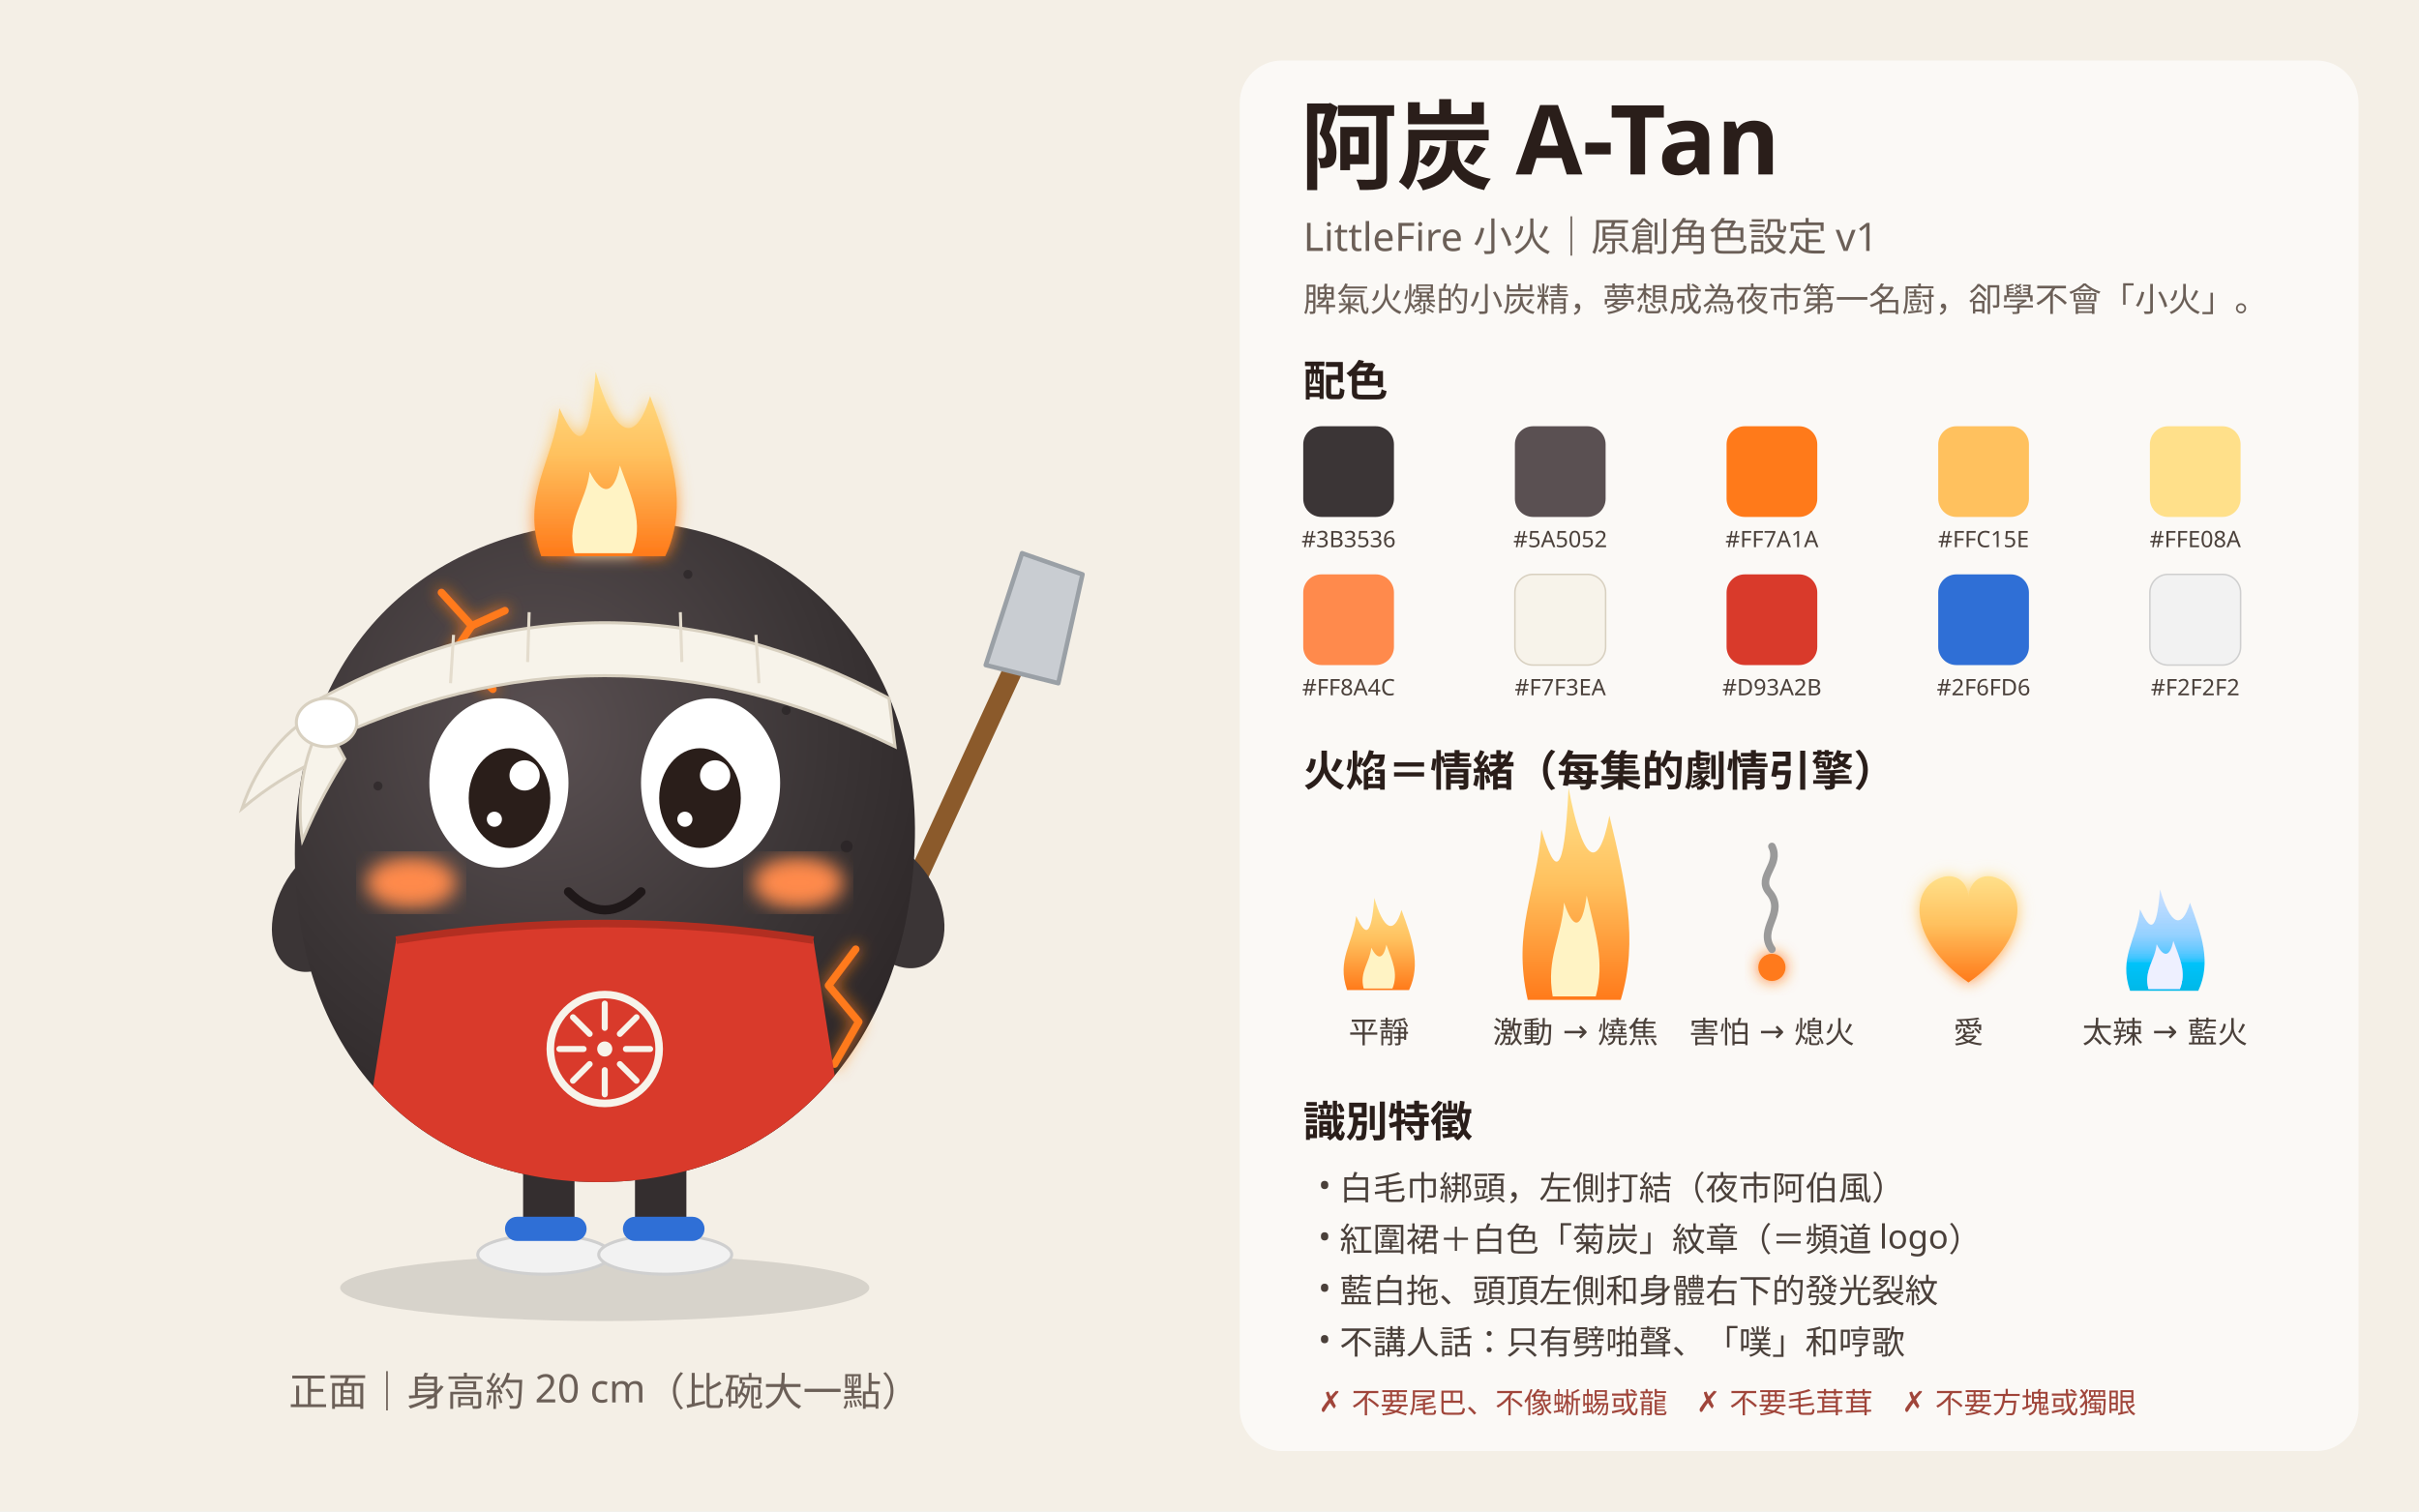
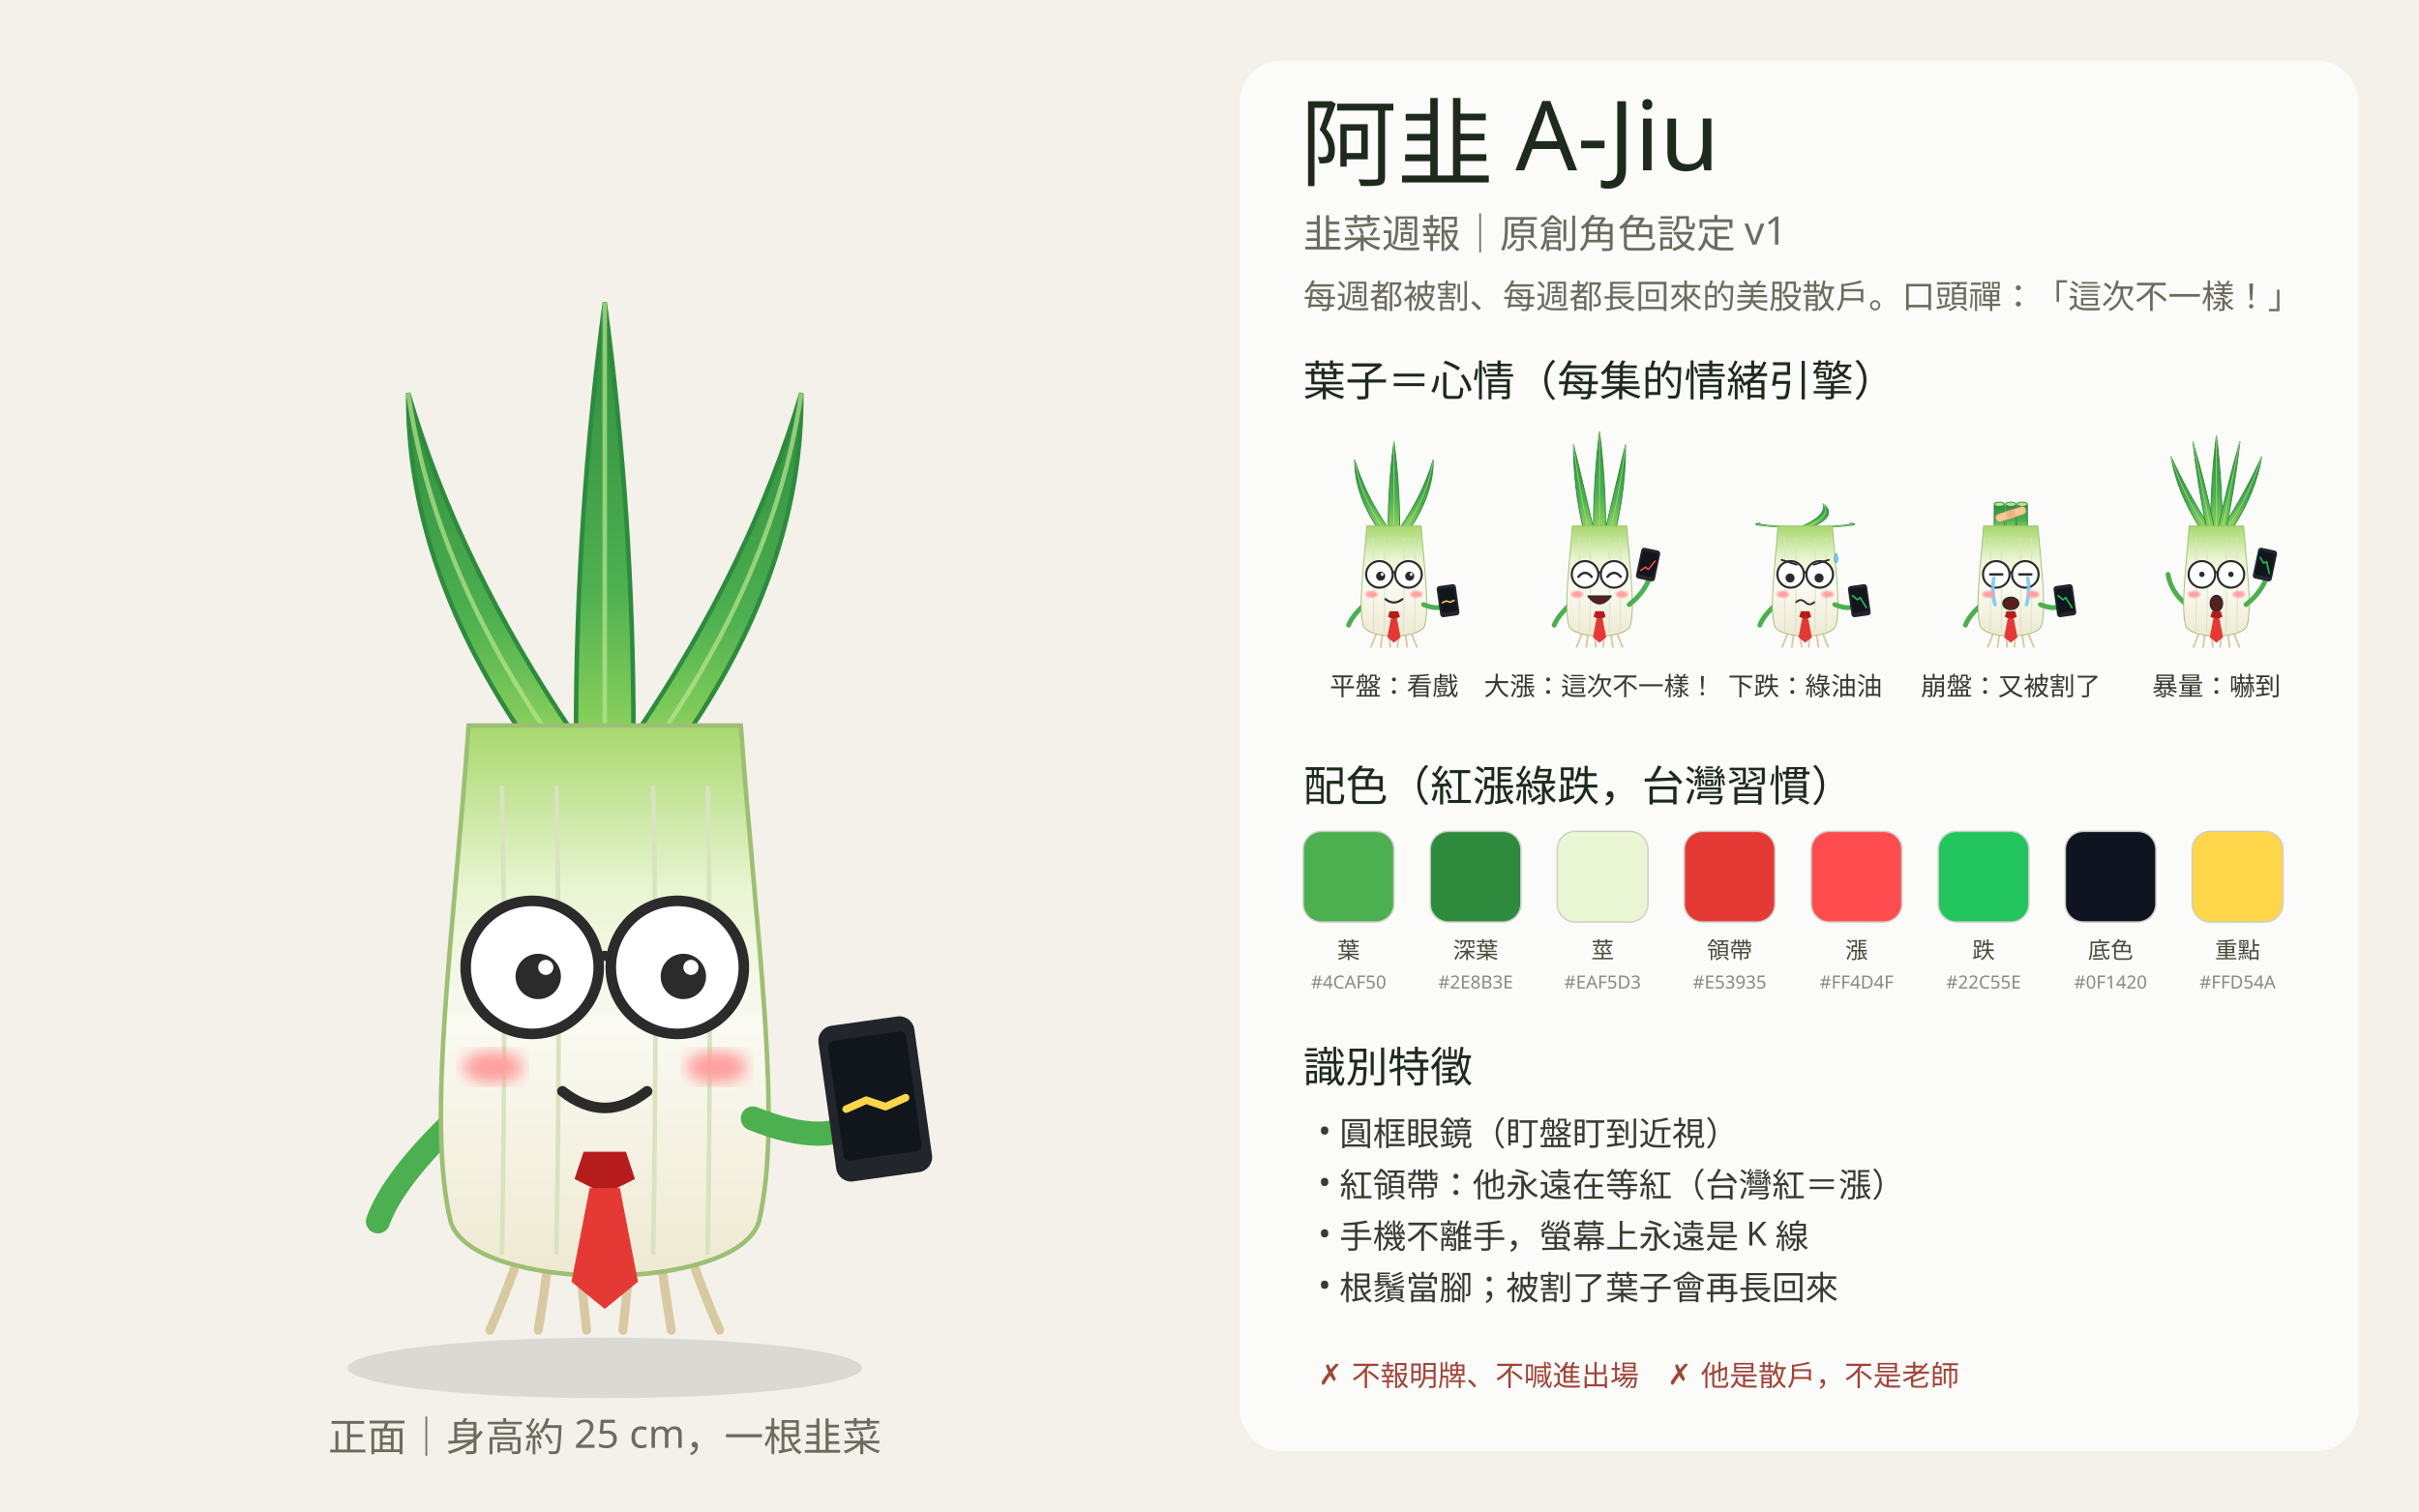
- <svg xmlns="http://www.w3.org/2000/svg" width="1600" height="1000" viewBox="0 0 1600 1000" font-family="Noto Sans TC, PingFang TC, Microsoft JhengHei, WenQuanYi Zen Hei, sans-serif">
+ <svg xmlns="http://www.w3.org/2000/svg" width="1600" height="1000" viewBox="0 0 1600 1000" font-family="Huninn, Noto Sans TC, PingFang TC, Microsoft JhengHei, WenQuanYi Zen Hei, sans-serif">
  <defs>
-     <radialGradient id="bodyG" cx="40%" cy="32%" r="75%">
-       <stop offset="0" stop-color="#5A5052" />
-       <stop offset="0.6" stop-color="#3B3536" />
-       <stop offset="1" stop-color="#2A2425" />
-     </radialGradient>
-     <linearGradient id="flameG" x1="0" y1="1" x2="0" y2="0">
-       <stop offset="0" stop-color="#FF7A1A" />
-       <stop offset="0.55" stop-color="#FFC15E" />
-       <stop offset="1" stop-color="#FFE08A" />
+     <linearGradient id="stalkG" x1="0" y1="0" x2="0" y2="1">
+       <stop offset="0" stop-color="#A8D86E" />
+       <stop offset="0.3" stop-color="#EAF5D3" />
+       <stop offset="0.55" stop-color="#FAFAF2" />
+       <stop offset="1" stop-color="#EFE9D2" />
    </linearGradient>
-     <linearGradient id="blueG" x1="0" y1="1" x2="0" y2="0">
-       <stop offset="0" stop-color="#1F5BD6" />
-       <stop offset="0.6" stop-color="#5FA8FF" />
-       <stop offset="1" stop-color="#CFE6FF" />
+     <linearGradient id="leafG" x1="0" y1="1" x2="0" y2="0">
+       <stop offset="0" stop-color="#8BD15C" />
+       <stop offset="0.35" stop-color="#4CAF50" />
+       <stop offset="1" stop-color="#2E8B3E" />
    </linearGradient>
-     <filter id="glow" x="-50%" y="-50%" width="200%" height="200%">
-       <feGaussianBlur stdDeviation="5" result="b" />
-       <feMerge>
-         <feMergeNode in="b" />
-         <feMergeNode in="SourceGraphic" />
-       </feMerge>
+     <filter id="softC">
+       <feGaussianBlur stdDeviation="5" />
    </filter>
-     <filter id="soft">
-       <feGaussianBlur stdDeviation="6" />
-     </filter>
-     <clipPath id="bodyClip">
-       <path d="M400,345 C520,340 610,430 605,560 C600,690 520,780 400,782 C280,784 195,700 195,565 C195,430 280,350 400,345 Z" />
-     </clipPath>
-     <g id="flame">
-       <path d="M-42,10 C-56,-30 -34,-52 -30,-88 C-18,-62 -10,-58 -6,-112 C6,-70 20,-62 30,-96 C44,-58 56,-24 40,10 Z" fill="url(#flameG)" />
-       <path d="M-20,8 C-26,-14 -12,-26 -10,-46 C-2,-30 6,-30 10,-50 C18,-28 26,-12 18,8 Z" fill="#FFF3C4" />
-     </g>
  </defs>
-   <rect width="1600" height="1000" fill="#F4EFE6" />
-   <rect x="820" y="40" width="740" height="920" rx="28" fill="#FFFFFF" opacity="0.65" />
-   <ellipse cx="400" cy="852" rx="175" ry="22" fill="#000" opacity="0.12" />
-   <rect x="346" y="752" width="34" height="70" rx="16" fill="#342E2F" />
-   <rect x="420" y="752" width="34" height="70" rx="16" fill="#342E2F" />
-   <ellipse cx="360" cy="830" rx="44" ry="13" fill="#F2F2F2" stroke="#CFCFCF" stroke-width="2" />
-   <ellipse cx="440" cy="830" rx="44" ry="13" fill="#F2F2F2" stroke="#CFCFCF" stroke-width="2" />
-   <rect x="334" y="805" width="54" height="16" rx="8" fill="#2F6FD6" />
-   <rect x="412" y="805" width="54" height="16" rx="8" fill="#2F6FD6" />
-   <line x1="598" y1="600" x2="676" y2="430" stroke="#8B5A2B" stroke-width="13" stroke-linecap="round" />
-   <path d="M652,440 L700,452 L716,380 L676,366 Z" fill="#C9CDD2" stroke="#9AA0A6" stroke-width="3" stroke-linejoin="round" />
-   <ellipse cx="214" cy="600" rx="30" ry="46" transform="rotate(28 214 600)" fill="#3B3536" />
-   <ellipse cx="590" cy="598" rx="30" ry="46" transform="rotate(-30 590 598)" fill="#3B3536" />
-   <path d="M400,345 C520,340 610,430 605,560 C600,690 520,780 400,782 C280,784 195,700 195,565 C195,430 280,350 400,345 Z" fill="url(#bodyG)" />
-   <g fill="#231E1F" opacity="0.55">
-     <circle cx="300" cy="640" r="4" />
-     <circle cx="520" cy="470" r="3" />
-     <circle cx="250" cy="520" r="3" />
-     <circle cx="455" cy="380" r="3" />
-     <circle cx="560" cy="560" r="4" />
-     <circle cx="330" cy="720" r="3" />
-   </g>
-   <g stroke="#FF7A1A" stroke-width="5" fill="none" stroke-linecap="round" stroke-linejoin="round" filter="url(#glow)">
-     <polyline points="292,392 312,414 300,432 326,456" />
-     <polyline points="312,414 334,404" />
-     <polyline points="566,628 548,652 568,676 552,704" />
-   </g>
-   <g clip-path="url(#bodyClip)">
-     <path d="M262,622 Q400,600 538,622 L566,800 L234,800 Z" fill="#D93A2B" />
-     <path d="M262,622 Q400,600 538,622" stroke="#B22E21" stroke-width="5" fill="none" />
-   </g>
-   <g stroke="#F7F3EA" stroke-linecap="round" fill="none">
-     <circle cx="400" cy="694" r="36" stroke-width="5" />
-     <g stroke-width="4">
-       <line x1="400" y1="680" x2="400" y2="664" />
-       <line x1="400" y1="708" x2="400" y2="724" />
-       <line x1="386" y1="694" x2="370" y2="694" />
-       <line x1="414" y1="694" x2="430" y2="694" />
-       <line x1="390" y1="684" x2="379" y2="673" />
-       <line x1="410" y1="704" x2="421" y2="715" />
-       <line x1="410" y1="684" x2="421" y2="673" />
-       <line x1="390" y1="704" x2="379" y2="715" />
-     </g>
-     <circle cx="400" cy="694" r="5" fill="#F7F3EA" stroke="none" />
-   </g>
-   <ellipse cx="272" cy="584" rx="30" ry="17" fill="#FF8A4C" filter="url(#soft)" />
-   <ellipse cx="528" cy="584" rx="30" ry="17" fill="#FF8A4C" filter="url(#soft)" />
-   <ellipse cx="330" cy="518" rx="46" ry="56" fill="#FFFFFF" />
-   <ellipse cx="470" cy="518" rx="46" ry="56" fill="#FFFFFF" />
-   <ellipse cx="337" cy="528" rx="27" ry="33" fill="#2A1E1A" />
-   <ellipse cx="463" cy="528" rx="27" ry="33" fill="#2A1E1A" />
-   <circle cx="347" cy="513" r="10" fill="#FFFFFF" />
-   <circle cx="327" cy="542" r="5" fill="#FFFFFF" />
-   <circle cx="473" cy="513" r="10" fill="#FFFFFF" />
-   <circle cx="453" cy="542" r="5" fill="#FFFFFF" />
-   <path d="M376,590 Q400,614 424,590" stroke="#1F1819" stroke-width="6" fill="none" stroke-linecap="round" />
-   <path d="M212,462 Q400,362 588,462 L592,494 Q400,400 208,494 Z" fill="#F7F3EA" stroke="#D8D0C0" stroke-width="2" />
-   <g stroke="#E4DCCD" stroke-width="2">
-     <line x1="300" y1="420" x2="298" y2="452" />
-     <line x1="350" y1="405" x2="349" y2="438" />
-     <line x1="450" y1="405" x2="451" y2="438" />
-     <line x1="500" y1="420" x2="502" y2="452" />
-   </g>
-   <path d="M214,470 C190,480 170,505 160,535 C178,520 192,512 206,505 Z" fill="#F7F3EA" stroke="#D8D0C0" stroke-width="2" />
-   <path d="M214,476 C200,500 196,530 200,556 C210,532 220,515 228,502 Z" fill="#F7F3EA" stroke="#D8D0C0" stroke-width="2" />
-   <ellipse cx="216" cy="478" rx="20" ry="16" fill="#FFFFFF" stroke="#D8D0C0" stroke-width="2" />
-   <use href="#flame" transform="translate(400 358)" filter="url(#glow)" />
-   <text x="400" y="930" text-anchor="middle" font-size="26" fill="#6B5F57">正面｜身高約 20 cm（比碗大一點）</text>
-   <text x="860" y="120" font-size="64" font-weight="700" fill="#2A1E1A">阿炭 A-Tan</text>
-   <text x="862" y="166" font-size="26" fill="#6B5F57">LittleFire 小火｜原創角色設定 v1</text>
-   <text x="862" y="206" font-size="22" fill="#6B5F57">脾氣火爆的小炭精，夢想成為夜市第一名廚，卻學不會「小火」。</text>
-   <text x="862" y="262" font-size="28" font-weight="700" fill="#2A1E1A">配色</text>
-   <g font-size="15" fill="#4A403A" text-anchor="middle">
-     <rect x="862" y="282" width="60" height="60" rx="12" fill="#3B3536" />
-     <text x="892" y="362">#3B3536</text>
-     <rect x="1002" y="282" width="60" height="60" rx="12" fill="#5A5052" />
-     <text x="1032" y="362">#5A5052</text>
-     <rect x="1142" y="282" width="60" height="60" rx="12" fill="#FF7A1A" />
-     <text x="1172" y="362">#FF7A1A</text>
-     <rect x="1282" y="282" width="60" height="60" rx="12" fill="#FFC15E" />
-     <text x="1312" y="362">#FFC15E</text>
-     <rect x="1422" y="282" width="60" height="60" rx="12" fill="#FFE08A" />
-     <text x="1452" y="362">#FFE08A</text>
-     <rect x="862" y="380" width="60" height="60" rx="12" fill="#FF8A4C" />
-     <text x="892" y="460">#FF8A4C</text>
-     <rect x="1002" y="380" width="60" height="60" rx="12" fill="#F7F3EA" stroke="#D8D0C0" />
-     <text x="1032" y="460">#F7F3EA</text>
-     <rect x="1142" y="380" width="60" height="60" rx="12" fill="#D93A2B" />
-     <text x="1172" y="460">#D93A2B</text>
-     <rect x="1282" y="380" width="60" height="60" rx="12" fill="#2F6FD6" />
-     <text x="1312" y="460">#2F6FD6</text>
-     <rect x="1422" y="380" width="60" height="60" rx="12" fill="#F2F2F2" stroke="#CFCFCF" />
-     <text x="1452" y="460">#F2F2F2</text>
-   </g>
-   <text x="862" y="520" font-size="28" font-weight="700" fill="#2A1E1A">火焰＝情緒（每集的劇情引擎）</text>
-   <g font-size="20" fill="#4A403A" text-anchor="middle">
-     <use href="#flame" transform="translate(912 650) scale(0.5)" />
-     <text x="912" y="690">平靜</text>
-     <use href="#flame" transform="translate(1042 650) scale(0.75 1.15)" />
-     <text x="1042" y="690">激動 → 燒焦</text>
-     <circle cx="1172" cy="640" r="9" fill="#FF7A1A" filter="url(#glow)" />
-     <path d="M1172,628 C1162,614 1182,604 1170,590 C1162,580 1178,572 1172,560" stroke="#9A9A9A" stroke-width="5" fill="none" stroke-linecap="round" />
-     <text x="1172" y="690">害怕 → 熄火</text>
-     <path d="M1302,650 C1262,622 1262,586 1286,580 C1296,578 1302,586 1302,594 C1302,586 1308,578 1318,580 C1342,586 1342,622 1302,650 Z" fill="url(#flameG)" filter="url(#glow)" />
-     <text x="1302" y="690">愛</text>
-     <use href="#flame" transform="translate(1432 650) scale(0.55)" style="filter:hue-rotate(190deg)" />
-     <text x="1432" y="690">太辣 → 藍火</text>
-   </g>
-   <text x="862" y="752" font-size="28" font-weight="700" fill="#2A1E1A">識別特徵</text>
-   <g font-size="22" fill="#4A403A">
-     <text x="872" y="792">• 白毛巾綁頭，左側打結（夜市阿伯風）</text>
-     <text x="872" y="826">• 紅圍裙＋白色「菊炭」紋章（＝頻道 logo）</text>
-     <text x="872" y="860">• 藍白拖、頭頂左側和身體右下的發光裂紋</text>
-     <text x="872" y="894">• 不講人話：只有劈啪聲、「噗」和哼歌</text>
-   </g>
-   <text x="872" y="934" font-size="19" fill="#A0453A">✗ 不要尾巴、不像蜥蜴或龍　✗ 不要毛茸茸　✗ 不要方塊或獨眼</text>
+   <rect width="1600" height="1000" fill="#F3F1EA" />
+   <rect x="820" y="40" width="740" height="920" rx="28" fill="#FFFFFF" opacity="0.7" />
+   <ellipse cx="400" cy="905" rx="170" ry="20" fill="#000" opacity="0.1" />
+   <g transform="translate(100 140)">
+     <path d="M240,700 q-8,22 -16,40" stroke="#D9C9A3" stroke-width="6" fill="none" stroke-linecap="round" />
+     <path d="M262,700 q-3,22 -6,40" stroke="#D9C9A3" stroke-width="6" fill="none" stroke-linecap="round" />
+     <path d="M284,700 q2,22 4,40" stroke="#D9C9A3" stroke-width="6" fill="none" stroke-linecap="round" />
+     <path d="M316,700 q-2,22 -4,40" stroke="#D9C9A3" stroke-width="6" fill="none" stroke-linecap="round" />
+     <path d="M338,700 q3,22 6,40" stroke="#D9C9A3" stroke-width="6" fill="none" stroke-linecap="round" />
+     <path d="M360,700 q8,22 16,40" stroke="#D9C9A3" stroke-width="6" fill="none" stroke-linecap="round" />
+     <path d="M202,600 Q160,640 150,668" stroke="#4CAF50" stroke-width="16" fill="none" stroke-linecap="round" />
+     <path d="M245.0,345 Q169.0,232.5 170,120 Q203.0,232.5 279.0,345 Z" fill="url(#leafG)" stroke="#2E8B3E" stroke-width="3" />
+     <path d="M262,345 Q186.0,232.5 170,120" stroke="#B9E68F" stroke-width="3" fill="none" opacity="0.7" />
+     <path d="M321.0,345 Q397.0,232.5 430,120 Q431.0,232.5 355.0,345 Z" fill="url(#leafG)" stroke="#2E8B3E" stroke-width="3" />
+     <path d="M338,345 Q414.0,232.5 430,120" stroke="#B9E68F" stroke-width="3" fill="none" opacity="0.7" />
+     <path d="M281.0,345 Q281.0,202.5 300,60 Q319.0,202.5 319.0,345 Z" fill="url(#leafG)" stroke="#2E8B3E" stroke-width="3" />
+     <path d="M300,345 Q300.0,202.5 300,60" stroke="#B9E68F" stroke-width="3" fill="none" opacity="0.7" />
+     <path d="M210,340 L390,340 C400,480 418,600 402,668 C388,716 212,716 198,668 C182,600 200,480 210,340 Z" fill="url(#stalkG)" stroke="#9DBF73" stroke-width="3" />
+     <path d="M232,380 Q235,520 232,690" stroke="#D8E3BF" stroke-width="3" fill="none" />
+     <path d="M268,380 Q271,520 268,690" stroke="#D8E3BF" stroke-width="3" fill="none" />
+     <path d="M332,380 Q335,520 332,690" stroke="#D8E3BF" stroke-width="3" fill="none" />
+     <path d="M368,380 Q371,520 368,690" stroke="#D8E3BF" stroke-width="3" fill="none" />
+     <circle cx="252" cy="500" r="44" fill="#FFFFFF" stroke="#2B2B2B" stroke-width="7" />
+     <circle cx="348" cy="500" r="44" fill="#FFFFFF" stroke="#2B2B2B" stroke-width="7" />
+     <path d="M296,496 Q300,488 304,496" stroke="#2B2B2B" stroke-width="6" fill="none" />
+     <circle cx="256" cy="506" r="15" fill="#2B2B2B" />
+     <circle cx="352" cy="506" r="15" fill="#2B2B2B" />
+     <circle cx="261" cy="500" r="5" fill="#FFFFFF" />
+     <circle cx="357" cy="500" r="5" fill="#FFFFFF" />
+     <path d="M272,582 Q300,604 328,582" stroke="#2B2B2B" stroke-width="7" fill="none" stroke-linecap="round" />
+     <ellipse cx="226" cy="566" rx="20" ry="11" fill="#FF9E9E" filter="url(#softC)" />
+     <ellipse cx="374" cy="566" rx="20" ry="11" fill="#FF9E9E" filter="url(#softC)" />
+     <path d="M286,622 L314,622 L320,640 L300,650 L280,640 Z" fill="#B71C1C" />
+     <path d="M290,646 L310,646 L322,708 L300,726 L278,708 Z" fill="#E53935" />
+     <path d="M398,600 Q448,620 470,600" stroke="#4CAF50" stroke-width="16" fill="none" stroke-linecap="round" />
+     <g transform="translate(440 540) rotate(-8)">
+       <rect x="0" y="0" width="64" height="104" rx="10" fill="#22252B" />
+       <rect x="6" y="10" width="52" height="80" rx="4" fill="#11151C" />
+       <polyline points="12,42 26,38 38,44 52,40" transform="translate(0 14)" stroke="#FFD54A" stroke-width="5" fill="none" stroke-linejoin="round" stroke-linecap="round" />
+     </g>
+   </g>
+   <text x="400" y="960" text-anchor="middle" font-size="26" fill="#6B6B60">正面｜身高約 25 cm，一根韭菜</text>
+   <text x="860" y="118" font-size="64" fill="#1E2A1E">阿韭 A-Jiu</text>
+   <text x="862" y="164" font-size="26" fill="#6B6B60">韭菜週報｜原創角色設定 v1</text>
+   <text x="862" y="204" font-size="22" fill="#6B6B60">每週都被割、每週都長回來的美股散戶。口頭禪：「這次不一樣！」</text>
+   <text x="862" y="262" font-size="28" fill="#1E2A1E">葉子＝心情（每集的情緒引擎）</text>
+   <g transform="translate(862 280) scale(0.2)">
+     <rect width="600" height="800" fill="none" />
+     <path d="M240,700 q-8,22 -16,40" stroke="#D9C9A3" stroke-width="6" fill="none" stroke-linecap="round" />
+     <path d="M262,700 q-3,22 -6,40" stroke="#D9C9A3" stroke-width="6" fill="none" stroke-linecap="round" />
+     <path d="M284,700 q2,22 4,40" stroke="#D9C9A3" stroke-width="6" fill="none" stroke-linecap="round" />
+     <path d="M316,700 q-2,22 -4,40" stroke="#D9C9A3" stroke-width="6" fill="none" stroke-linecap="round" />
+     <path d="M338,700 q3,22 6,40" stroke="#D9C9A3" stroke-width="6" fill="none" stroke-linecap="round" />
+     <path d="M360,700 q8,22 16,40" stroke="#D9C9A3" stroke-width="6" fill="none" stroke-linecap="round" />
+     <path d="M202,600 Q160,640 150,668" stroke="#4CAF50" stroke-width="16" fill="none" stroke-linecap="round" />
+     <path d="M245.0,345 Q169.0,232.5 170,120 Q203.0,232.5 279.0,345 Z" fill="url(#leafG)" stroke="#2E8B3E" stroke-width="3" />
+     <path d="M262,345 Q186.0,232.5 170,120" stroke="#B9E68F" stroke-width="3" fill="none" opacity="0.7" />
+     <path d="M321.0,345 Q397.0,232.5 430,120 Q431.0,232.5 355.0,345 Z" fill="url(#leafG)" stroke="#2E8B3E" stroke-width="3" />
+     <path d="M338,345 Q414.0,232.5 430,120" stroke="#B9E68F" stroke-width="3" fill="none" opacity="0.7" />
+     <path d="M281.0,345 Q281.0,202.5 300,60 Q319.0,202.5 319.0,345 Z" fill="url(#leafG)" stroke="#2E8B3E" stroke-width="3" />
+     <path d="M300,345 Q300.0,202.5 300,60" stroke="#B9E68F" stroke-width="3" fill="none" opacity="0.7" />
+     <path d="M210,340 L390,340 C400,480 418,600 402,668 C388,716 212,716 198,668 C182,600 200,480 210,340 Z" fill="url(#stalkG)" stroke="#9DBF73" stroke-width="3" />
+     <path d="M232,380 Q235,520 232,690" stroke="#D8E3BF" stroke-width="3" fill="none" />
+     <path d="M268,380 Q271,520 268,690" stroke="#D8E3BF" stroke-width="3" fill="none" />
+     <path d="M332,380 Q335,520 332,690" stroke="#D8E3BF" stroke-width="3" fill="none" />
+     <path d="M368,380 Q371,520 368,690" stroke="#D8E3BF" stroke-width="3" fill="none" />
+     <circle cx="252" cy="500" r="44" fill="#FFFFFF" stroke="#2B2B2B" stroke-width="7" />
+     <circle cx="348" cy="500" r="44" fill="#FFFFFF" stroke="#2B2B2B" stroke-width="7" />
+     <path d="M296,496 Q300,488 304,496" stroke="#2B2B2B" stroke-width="6" fill="none" />
+     <circle cx="256" cy="506" r="15" fill="#2B2B2B" />
+     <circle cx="352" cy="506" r="15" fill="#2B2B2B" />
+     <circle cx="261" cy="500" r="5" fill="#FFFFFF" />
+     <circle cx="357" cy="500" r="5" fill="#FFFFFF" />
+     <path d="M272,582 Q300,604 328,582" stroke="#2B2B2B" stroke-width="7" fill="none" stroke-linecap="round" />
+     <ellipse cx="226" cy="566" rx="20" ry="11" fill="#FF9E9E" filter="url(#softC)" />
+     <ellipse cx="374" cy="566" rx="20" ry="11" fill="#FF9E9E" filter="url(#softC)" />
+     <path d="M286,622 L314,622 L320,640 L300,650 L280,640 Z" fill="#B71C1C" />
+     <path d="M290,646 L310,646 L322,708 L300,726 L278,708 Z" fill="#E53935" />
+     <path d="M398,600 Q448,620 470,600" stroke="#4CAF50" stroke-width="16" fill="none" stroke-linecap="round" />
+     <g transform="translate(440 540) rotate(-8)">
+       <rect x="0" y="0" width="64" height="104" rx="10" fill="#22252B" />
+       <rect x="6" y="10" width="52" height="80" rx="4" fill="#11151C" />
+       <polyline points="12,42 26,38 38,44 52,40" transform="translate(0 14)" stroke="#FFD54A" stroke-width="5" fill="none" stroke-linejoin="round" stroke-linecap="round" />
+     </g>
+   </g>
+   <text x="922" y="460" text-anchor="middle" font-size="17" fill="#3A3A33">平盤：看戲</text>
+   <g transform="translate(998 280) scale(0.2)">
+     <rect width="600" height="800" fill="none" />
+     <path d="M240,700 q-8,22 -16,40" stroke="#D9C9A3" stroke-width="6" fill="none" stroke-linecap="round" />
+     <path d="M262,700 q-3,22 -6,40" stroke="#D9C9A3" stroke-width="6" fill="none" stroke-linecap="round" />
+     <path d="M284,700 q2,22 4,40" stroke="#D9C9A3" stroke-width="6" fill="none" stroke-linecap="round" />
+     <path d="M316,700 q-2,22 -4,40" stroke="#D9C9A3" stroke-width="6" fill="none" stroke-linecap="round" />
+     <path d="M338,700 q3,22 6,40" stroke="#D9C9A3" stroke-width="6" fill="none" stroke-linecap="round" />
+     <path d="M360,700 q8,22 16,40" stroke="#D9C9A3" stroke-width="6" fill="none" stroke-linecap="round" />
+     <path d="M202,600 Q160,640 150,668" stroke="#4CAF50" stroke-width="16" fill="none" stroke-linecap="round" />
+     <path d="M245.0,345 Q213.0,207.5 214,70 Q247.0,207.5 279.0,345 Z" fill="url(#leafG)" stroke="#2E8B3E" stroke-width="3" />
+     <path d="M262,345 Q230.0,207.5 214,70" stroke="#B9E68F" stroke-width="3" fill="none" opacity="0.7" />
+     <path d="M321.0,345 Q353.0,207.5 386,70 Q387.0,207.5 355.0,345 Z" fill="url(#leafG)" stroke="#2E8B3E" stroke-width="3" />
+     <path d="M338,345 Q370.0,207.5 386,70" stroke="#B9E68F" stroke-width="3" fill="none" opacity="0.7" />
+     <path d="M280.0,345 Q280.0,186.5 300,28 Q320.0,186.5 320.0,345 Z" fill="url(#leafG)" stroke="#2E8B3E" stroke-width="3" />
+     <path d="M300,345 Q300.0,186.5 300,28" stroke="#B9E68F" stroke-width="3" fill="none" opacity="0.7" />
+     <path d="M210,340 L390,340 C400,480 418,600 402,668 C388,716 212,716 198,668 C182,600 200,480 210,340 Z" fill="url(#stalkG)" stroke="#9DBF73" stroke-width="3" />
+     <path d="M232,380 Q235,520 232,690" stroke="#D8E3BF" stroke-width="3" fill="none" />
+     <path d="M268,380 Q271,520 268,690" stroke="#D8E3BF" stroke-width="3" fill="none" />
+     <path d="M332,380 Q335,520 332,690" stroke="#D8E3BF" stroke-width="3" fill="none" />
+     <path d="M368,380 Q371,520 368,690" stroke="#D8E3BF" stroke-width="3" fill="none" />
+     <circle cx="252" cy="500" r="44" fill="#FFFFFF" stroke="#2B2B2B" stroke-width="7" />
+     <circle cx="348" cy="500" r="44" fill="#FFFFFF" stroke="#2B2B2B" stroke-width="7" />
+     <path d="M296,496 Q300,488 304,496" stroke="#2B2B2B" stroke-width="6" fill="none" />
+     <path d="M230,508 Q252,482 274,508" stroke="#2B2B2B" stroke-width="8" fill="none" stroke-linecap="round" />
+     <path d="M326,508 Q348,482 370,508" stroke="#2B2B2B" stroke-width="8" fill="none" stroke-linecap="round" />
+     <path d="M262,572 Q300,622 338,572 Z" fill="#5A1E1E" stroke="#2B2B2B" stroke-width="5" stroke-linejoin="round" />
+     <ellipse cx="226" cy="566" rx="20" ry="11" fill="#FF9E9E" filter="url(#softC)" />
+     <ellipse cx="374" cy="566" rx="20" ry="11" fill="#FF9E9E" filter="url(#softC)" />
+     <path d="M286,622 L314,622 L320,640 L300,650 L280,640 Z" fill="#B71C1C" />
+     <path d="M290,646 L310,646 L322,708 L300,726 L278,708 Z" fill="#E53935" />
+     <path d="M398,600 Q450,560 470,500" stroke="#4CAF50" stroke-width="16" fill="none" stroke-linecap="round" />
+     <g transform="translate(440 410) rotate(12)">
+       <rect x="0" y="0" width="64" height="104" rx="10" fill="#22252B" />
+       <rect x="6" y="10" width="52" height="80" rx="4" fill="#11151C" />
+       <polyline points="12,62 26,48 36,54 52,22" transform="translate(0 14)" stroke="#FF4D4F" stroke-width="5" fill="none" stroke-linejoin="round" stroke-linecap="round" />
+     </g>
+   </g>
+   <text x="1058" y="460" text-anchor="middle" font-size="17" fill="#3A3A33">大漲：這次不一樣！</text>
+   <g transform="translate(1134 280) scale(0.2)">
+     <rect width="600" height="800" fill="none" />
+     <path d="M240,700 q-8,22 -16,40" stroke="#D9C9A3" stroke-width="6" fill="none" stroke-linecap="round" />
+     <path d="M262,700 q-3,22 -6,40" stroke="#D9C9A3" stroke-width="6" fill="none" stroke-linecap="round" />
+     <path d="M284,700 q2,22 4,40" stroke="#D9C9A3" stroke-width="6" fill="none" stroke-linecap="round" />
+     <path d="M316,700 q-2,22 -4,40" stroke="#D9C9A3" stroke-width="6" fill="none" stroke-linecap="round" />
+     <path d="M338,700 q3,22 6,40" stroke="#D9C9A3" stroke-width="6" fill="none" stroke-linecap="round" />
+     <path d="M360,700 q8,22 16,40" stroke="#D9C9A3" stroke-width="6" fill="none" stroke-linecap="round" />
+     <path d="M202,600 Q160,640 150,668" stroke="#4CAF50" stroke-width="16" fill="none" stroke-linecap="round" />
+     <path d="M245.0,345 Q99.0,337.5 150,330 Q133.0,337.5 279.0,345 Z" fill="url(#leafG)" stroke="#2E8B3E" stroke-width="3" />
+     <path d="M262,345 Q116.0,337.5 150,330" stroke="#B9E68F" stroke-width="3" fill="none" opacity="0.7" />
+     <path d="M321.0,345 Q467.0,337.5 450,330 Q501.0,337.5 355.0,345 Z" fill="url(#leafG)" stroke="#2E8B3E" stroke-width="3" />
+     <path d="M338,345 Q484.0,337.5 450,330" stroke="#B9E68F" stroke-width="3" fill="none" opacity="0.7" />
+     <path d="M281.0,345 Q371.0,306.5 360,268 Q409.0,306.5 319.0,345 Z" fill="url(#leafG)" stroke="#2E8B3E" stroke-width="3" />
+     <path d="M300,345 Q390.0,306.5 360,268" stroke="#B9E68F" stroke-width="3" fill="none" opacity="0.7" />
+     <path d="M210,340 L390,340 C400,480 418,600 402,668 C388,716 212,716 198,668 C182,600 200,480 210,340 Z" fill="url(#stalkG)" stroke="#9DBF73" stroke-width="3" />
+     <path d="M232,380 Q235,520 232,690" stroke="#D8E3BF" stroke-width="3" fill="none" />
+     <path d="M268,380 Q271,520 268,690" stroke="#D8E3BF" stroke-width="3" fill="none" />
+     <path d="M332,380 Q335,520 332,690" stroke="#D8E3BF" stroke-width="3" fill="none" />
+     <path d="M368,380 Q371,520 368,690" stroke="#D8E3BF" stroke-width="3" fill="none" />
+     <circle cx="252" cy="500" r="44" fill="#FFFFFF" stroke="#2B2B2B" stroke-width="7" />
+     <circle cx="348" cy="500" r="44" fill="#FFFFFF" stroke="#2B2B2B" stroke-width="7" />
+     <path d="M296,496 Q300,488 304,496" stroke="#2B2B2B" stroke-width="6" fill="none" />
+     <circle cx="250" cy="512" r="15" fill="#2B2B2B" />
+     <circle cx="346" cy="512" r="15" fill="#2B2B2B" />
+     <path d="M222,452 L272,468" stroke="#2B2B2B" stroke-width="6" stroke-linecap="round" />
+     <path d="M378,452 L328,468" stroke="#2B2B2B" stroke-width="6" stroke-linecap="round" />
+     <path d="M270,592 Q285,578 300,592 Q315,606 330,592" stroke="#2B2B2B" stroke-width="6" fill="none" stroke-linecap="round" />
+     <path d="M402,430 Q414,452 402,462 Q390,452 402,430 Z" fill="#7EC8F2" stroke="#3B8FC4" stroke-width="2" />
+     <ellipse cx="226" cy="566" rx="20" ry="11" fill="#FF9E9E" filter="url(#softC)" />
+     <ellipse cx="374" cy="566" rx="20" ry="11" fill="#FF9E9E" filter="url(#softC)" />
+     <path d="M286,622 L314,622 L320,640 L300,650 L280,640 Z" fill="#B71C1C" />
+     <path d="M290,646 L310,646 L322,708 L300,726 L278,708 Z" fill="#E53935" />
+     <path d="M398,600 Q448,620 470,600" stroke="#4CAF50" stroke-width="16" fill="none" stroke-linecap="round" />
+     <g transform="translate(440 540) rotate(-8)">
+       <rect x="0" y="0" width="64" height="104" rx="10" fill="#22252B" />
+       <rect x="6" y="10" width="52" height="80" rx="4" fill="#11151C" />
+       <polyline points="12,18 26,34 36,28 52,64" transform="translate(0 14)" stroke="#22C55E" stroke-width="5" fill="none" stroke-linejoin="round" stroke-linecap="round" />
+     </g>
+   </g>
+   <text x="1194" y="460" text-anchor="middle" font-size="17" fill="#3A3A33">下跌：綠油油</text>
+   <g transform="translate(1270 280) scale(0.2)">
+     <rect width="600" height="800" fill="none" />
+     <path d="M240,700 q-8,22 -16,40" stroke="#D9C9A3" stroke-width="6" fill="none" stroke-linecap="round" />
+     <path d="M262,700 q-3,22 -6,40" stroke="#D9C9A3" stroke-width="6" fill="none" stroke-linecap="round" />
+     <path d="M284,700 q2,22 4,40" stroke="#D9C9A3" stroke-width="6" fill="none" stroke-linecap="round" />
+     <path d="M316,700 q-2,22 -4,40" stroke="#D9C9A3" stroke-width="6" fill="none" stroke-linecap="round" />
+     <path d="M338,700 q3,22 6,40" stroke="#D9C9A3" stroke-width="6" fill="none" stroke-linecap="round" />
+     <path d="M360,700 q8,22 16,40" stroke="#D9C9A3" stroke-width="6" fill="none" stroke-linecap="round" />
+     <path d="M202,600 Q160,640 150,668" stroke="#4CAF50" stroke-width="16" fill="none" stroke-linecap="round" />
+     <rect x="245" y="268" width="34" height="80" rx="6" fill="url(#leafG)" stroke="#2E8B3E" stroke-width="3" />
+     <ellipse cx="262" cy="268" rx="17" ry="7" fill="#B9E68F" stroke="#2E8B3E" stroke-width="3" />
+     <rect x="283" y="268" width="34" height="80" rx="6" fill="url(#leafG)" stroke="#2E8B3E" stroke-width="3" />
+     <ellipse cx="300" cy="268" rx="17" ry="7" fill="#B9E68F" stroke="#2E8B3E" stroke-width="3" />
+     <rect x="321" y="268" width="34" height="80" rx="6" fill="url(#leafG)" stroke="#2E8B3E" stroke-width="3" />
+     <ellipse cx="338" cy="268" rx="17" ry="7" fill="#B9E68F" stroke="#2E8B3E" stroke-width="3" />
+     <g transform="rotate(-18 300 300)">
+       <rect x="248" y="288" width="104" height="26" rx="13" fill="#F5C99B" stroke="#C9965F" stroke-width="2" />
+       <rect x="285" y="288" width="30" height="26" fill="#EBB683" />
+     </g>
+     <path d="M210,340 L390,340 C400,480 418,600 402,668 C388,716 212,716 198,668 C182,600 200,480 210,340 Z" fill="url(#stalkG)" stroke="#9DBF73" stroke-width="3" />
+     <path d="M232,380 Q235,520 232,690" stroke="#D8E3BF" stroke-width="3" fill="none" />
+     <path d="M268,380 Q271,520 268,690" stroke="#D8E3BF" stroke-width="3" fill="none" />
+     <path d="M332,380 Q335,520 332,690" stroke="#D8E3BF" stroke-width="3" fill="none" />
+     <path d="M368,380 Q371,520 368,690" stroke="#D8E3BF" stroke-width="3" fill="none" />
+     <circle cx="252" cy="500" r="44" fill="#FFFFFF" stroke="#2B2B2B" stroke-width="7" />
+     <circle cx="348" cy="500" r="44" fill="#FFFFFF" stroke="#2B2B2B" stroke-width="7" />
+     <path d="M296,496 Q300,488 304,496" stroke="#2B2B2B" stroke-width="6" fill="none" />
+     <path d="M232,500 L272,500" stroke="#2B2B2B" stroke-width="8" stroke-linecap="round" />
+     <path d="M328,500 L368,500" stroke="#2B2B2B" stroke-width="8" stroke-linecap="round" />
+     <path d="M244,512 Q236,560 248,600" stroke="#7EC8F2" stroke-width="12" fill="none" stroke-linecap="round" opacity="0.9" />
+     <path d="M356,512 Q364,560 352,600" stroke="#7EC8F2" stroke-width="12" fill="none" stroke-linecap="round" opacity="0.9" />
+     <ellipse cx="300" cy="596" rx="26" ry="20" fill="#5A1E1E" stroke="#2B2B2B" stroke-width="5" />
+     <ellipse cx="226" cy="566" rx="20" ry="11" fill="#FF9E9E" filter="url(#softC)" />
+     <ellipse cx="374" cy="566" rx="20" ry="11" fill="#FF9E9E" filter="url(#softC)" />
+     <path d="M286,622 L314,622 L320,640 L300,650 L280,640 Z" fill="#B71C1C" />
+     <path d="M290,646 L310,646 L322,708 L300,726 L278,708 Z" fill="#E53935" />
+     <path d="M398,600 Q448,620 470,600" stroke="#4CAF50" stroke-width="16" fill="none" stroke-linecap="round" />
+     <g transform="translate(440 540) rotate(-8)">
+       <rect x="0" y="0" width="64" height="104" rx="10" fill="#22252B" />
+       <rect x="6" y="10" width="52" height="80" rx="4" fill="#11151C" />
+       <polyline points="12,18 26,34 36,28 52,64" transform="translate(0 14)" stroke="#22C55E" stroke-width="5" fill="none" stroke-linejoin="round" stroke-linecap="round" />
+     </g>
+   </g>
+   <text x="1330" y="460" text-anchor="middle" font-size="17" fill="#3A3A33">崩盤：又被割了</text>
+   <g transform="translate(1406 280) scale(0.2)">
+     <rect width="600" height="800" fill="none" />
+     <path d="M240,700 q-8,22 -16,40" stroke="#D9C9A3" stroke-width="6" fill="none" stroke-linecap="round" />
+     <path d="M262,700 q-3,22 -6,40" stroke="#D9C9A3" stroke-width="6" fill="none" stroke-linecap="round" />
+     <path d="M284,700 q2,22 4,40" stroke="#D9C9A3" stroke-width="6" fill="none" stroke-linecap="round" />
+     <path d="M316,700 q-2,22 -4,40" stroke="#D9C9A3" stroke-width="6" fill="none" stroke-linecap="round" />
+     <path d="M338,700 q3,22 6,40" stroke="#D9C9A3" stroke-width="6" fill="none" stroke-linecap="round" />
+     <path d="M360,700 q8,22 16,40" stroke="#D9C9A3" stroke-width="6" fill="none" stroke-linecap="round" />
+     <path d="M202,600 Q150,560 140,500" stroke="#4CAF50" stroke-width="16" fill="none" stroke-linecap="round" />
+     <path d="M245.0,345 Q169.0,227.5 150,110 Q203.0,227.5 279.0,345 Z" fill="url(#leafG)" stroke="#2E8B3E" stroke-width="3" />
+     <path d="M262,345 Q186.0,227.5 150,110" stroke="#B9E68F" stroke-width="3" fill="none" opacity="0.7" />
+     <path d="M321.0,345 Q397.0,227.5 450,110 Q431.0,227.5 355.0,345 Z" fill="url(#leafG)" stroke="#2E8B3E" stroke-width="3" />
+     <path d="M338,345 Q414.0,227.5 450,110" stroke="#B9E68F" stroke-width="3" fill="none" opacity="0.7" />
+     <path d="M281.0,345 Q281.0,192.5 300,40 Q319.0,192.5 319.0,345 Z" fill="url(#leafG)" stroke="#2E8B3E" stroke-width="3" />
+     <path d="M300,345 Q300.0,192.5 300,40" stroke="#B9E68F" stroke-width="3" fill="none" opacity="0.7" />
+     <path d="M267.0,345 Q238.0,202.5 222,60 Q264.0,202.5 293.0,345 Z" fill="url(#leafG)" stroke="#2E8B3E" stroke-width="3" />
+     <path d="M280,345 Q251.0,202.5 222,60" stroke="#B9E68F" stroke-width="3" fill="none" opacity="0.7" />
+     <path d="M307.0,345 Q336.0,202.5 378,60 Q362.0,202.5 333.0,345 Z" fill="url(#leafG)" stroke="#2E8B3E" stroke-width="3" />
+     <path d="M320,345 Q349.0,202.5 378,60" stroke="#B9E68F" stroke-width="3" fill="none" opacity="0.7" />
+     <path d="M210,340 L390,340 C400,480 418,600 402,668 C388,716 212,716 198,668 C182,600 200,480 210,340 Z" fill="url(#stalkG)" stroke="#9DBF73" stroke-width="3" />
+     <path d="M232,380 Q235,520 232,690" stroke="#D8E3BF" stroke-width="3" fill="none" />
+     <path d="M268,380 Q271,520 268,690" stroke="#D8E3BF" stroke-width="3" fill="none" />
+     <path d="M332,380 Q335,520 332,690" stroke="#D8E3BF" stroke-width="3" fill="none" />
+     <path d="M368,380 Q371,520 368,690" stroke="#D8E3BF" stroke-width="3" fill="none" />
+     <circle cx="252" cy="500" r="44" fill="#FFFFFF" stroke="#2B2B2B" stroke-width="7" />
+     <circle cx="348" cy="500" r="44" fill="#FFFFFF" stroke="#2B2B2B" stroke-width="7" />
+     <path d="M296,496 Q300,488 304,496" stroke="#2B2B2B" stroke-width="6" fill="none" />
+     <circle cx="252" cy="500" r="9" fill="#2B2B2B" />
+     <circle cx="348" cy="500" r="9" fill="#2B2B2B" />
+     <ellipse cx="300" cy="596" rx="20" ry="26" fill="#5A1E1E" stroke="#2B2B2B" stroke-width="5" />
+     <ellipse cx="226" cy="566" rx="20" ry="11" fill="#FF9E9E" filter="url(#softC)" />
+     <ellipse cx="374" cy="566" rx="20" ry="11" fill="#FF9E9E" filter="url(#softC)" />
+     <path d="M286,622 L314,622 L320,640 L300,650 L280,640 Z" fill="#B71C1C" />
+     <path d="M290,646 L310,646 L322,708 L300,726 L278,708 Z" fill="#E53935" />
+     <path d="M398,600 Q450,560 470,500" stroke="#4CAF50" stroke-width="16" fill="none" stroke-linecap="round" />
+     <g transform="translate(440 410) rotate(12)">
+       <rect x="0" y="0" width="64" height="104" rx="10" fill="#22252B" />
+       <rect x="6" y="10" width="52" height="80" rx="4" fill="#11151C" />
+       <polyline points="12,18 26,34 36,28 52,64" transform="translate(0 14)" stroke="#22C55E" stroke-width="5" fill="none" stroke-linejoin="round" stroke-linecap="round" />
+     </g>
+   </g>
+   <text x="1466" y="460" text-anchor="middle" font-size="17" fill="#3A3A33">暴量：嚇到</text>
+   <text x="862" y="530" font-size="28" fill="#1E2A1E">配色（紅漲綠跌，台灣習慣）</text>
+   <rect x="862" y="550" width="60" height="60" rx="12" fill="#4CAF50" stroke="#D0D0C8" />
+   <text x="892" y="634" text-anchor="middle" font-size="15" fill="#4A4A40">葉</text>
+   <text x="892" y="654" text-anchor="middle" font-size="12" fill="#8A8A80">#4CAF50</text>
+   <rect x="946" y="550" width="60" height="60" rx="12" fill="#2E8B3E" stroke="#D0D0C8" />
+   <text x="976" y="634" text-anchor="middle" font-size="15" fill="#4A4A40">深葉</text>
+   <text x="976" y="654" text-anchor="middle" font-size="12" fill="#8A8A80">#2E8B3E</text>
+   <rect x="1030" y="550" width="60" height="60" rx="12" fill="#EAF5D3" stroke="#D0D0C8" />
+   <text x="1060" y="634" text-anchor="middle" font-size="15" fill="#4A4A40">莖</text>
+   <text x="1060" y="654" text-anchor="middle" font-size="12" fill="#8A8A80">#EAF5D3</text>
+   <rect x="1114" y="550" width="60" height="60" rx="12" fill="#E53935" stroke="#D0D0C8" />
+   <text x="1144" y="634" text-anchor="middle" font-size="15" fill="#4A4A40">領帶</text>
+   <text x="1144" y="654" text-anchor="middle" font-size="12" fill="#8A8A80">#E53935</text>
+   <rect x="1198" y="550" width="60" height="60" rx="12" fill="#FF4D4F" stroke="#D0D0C8" />
+   <text x="1228" y="634" text-anchor="middle" font-size="15" fill="#4A4A40">漲</text>
+   <text x="1228" y="654" text-anchor="middle" font-size="12" fill="#8A8A80">#FF4D4F</text>
+   <rect x="1282" y="550" width="60" height="60" rx="12" fill="#22C55E" stroke="#D0D0C8" />
+   <text x="1312" y="634" text-anchor="middle" font-size="15" fill="#4A4A40">跌</text>
+   <text x="1312" y="654" text-anchor="middle" font-size="12" fill="#8A8A80">#22C55E</text>
+   <rect x="1366" y="550" width="60" height="60" rx="12" fill="#0F1420" stroke="#D0D0C8" />
+   <text x="1396" y="634" text-anchor="middle" font-size="15" fill="#4A4A40">底色</text>
+   <text x="1396" y="654" text-anchor="middle" font-size="12" fill="#8A8A80">#0F1420</text>
+   <rect x="1450" y="550" width="60" height="60" rx="12" fill="#FFD54A" stroke="#D0D0C8" />
+   <text x="1480" y="634" text-anchor="middle" font-size="15" fill="#4A4A40">重點</text>
+   <text x="1480" y="654" text-anchor="middle" font-size="12" fill="#8A8A80">#FFD54A</text>
+   <text x="862" y="716" font-size="28" fill="#1E2A1E">識別特徵</text>
+   <text x="872" y="756" font-size="22" fill="#3A3A33">• 圓框眼鏡（盯盤盯到近視）</text>
+   <text x="872" y="790" font-size="22" fill="#3A3A33">• 紅領帶：他永遠在等紅（台灣紅＝漲）</text>
+   <text x="872" y="824" font-size="22" fill="#3A3A33">• 手機不離手，螢幕上永遠是 K 線</text>
+   <text x="872" y="858" font-size="22" fill="#3A3A33">• 根鬚當腳；被割了葉子會再長回來</text>
+   <text x="872" y="916" font-size="19" fill="#A0453A">✗ 不報明牌、不喊進出場　✗ 他是散戶，不是老師</text>
</svg>
